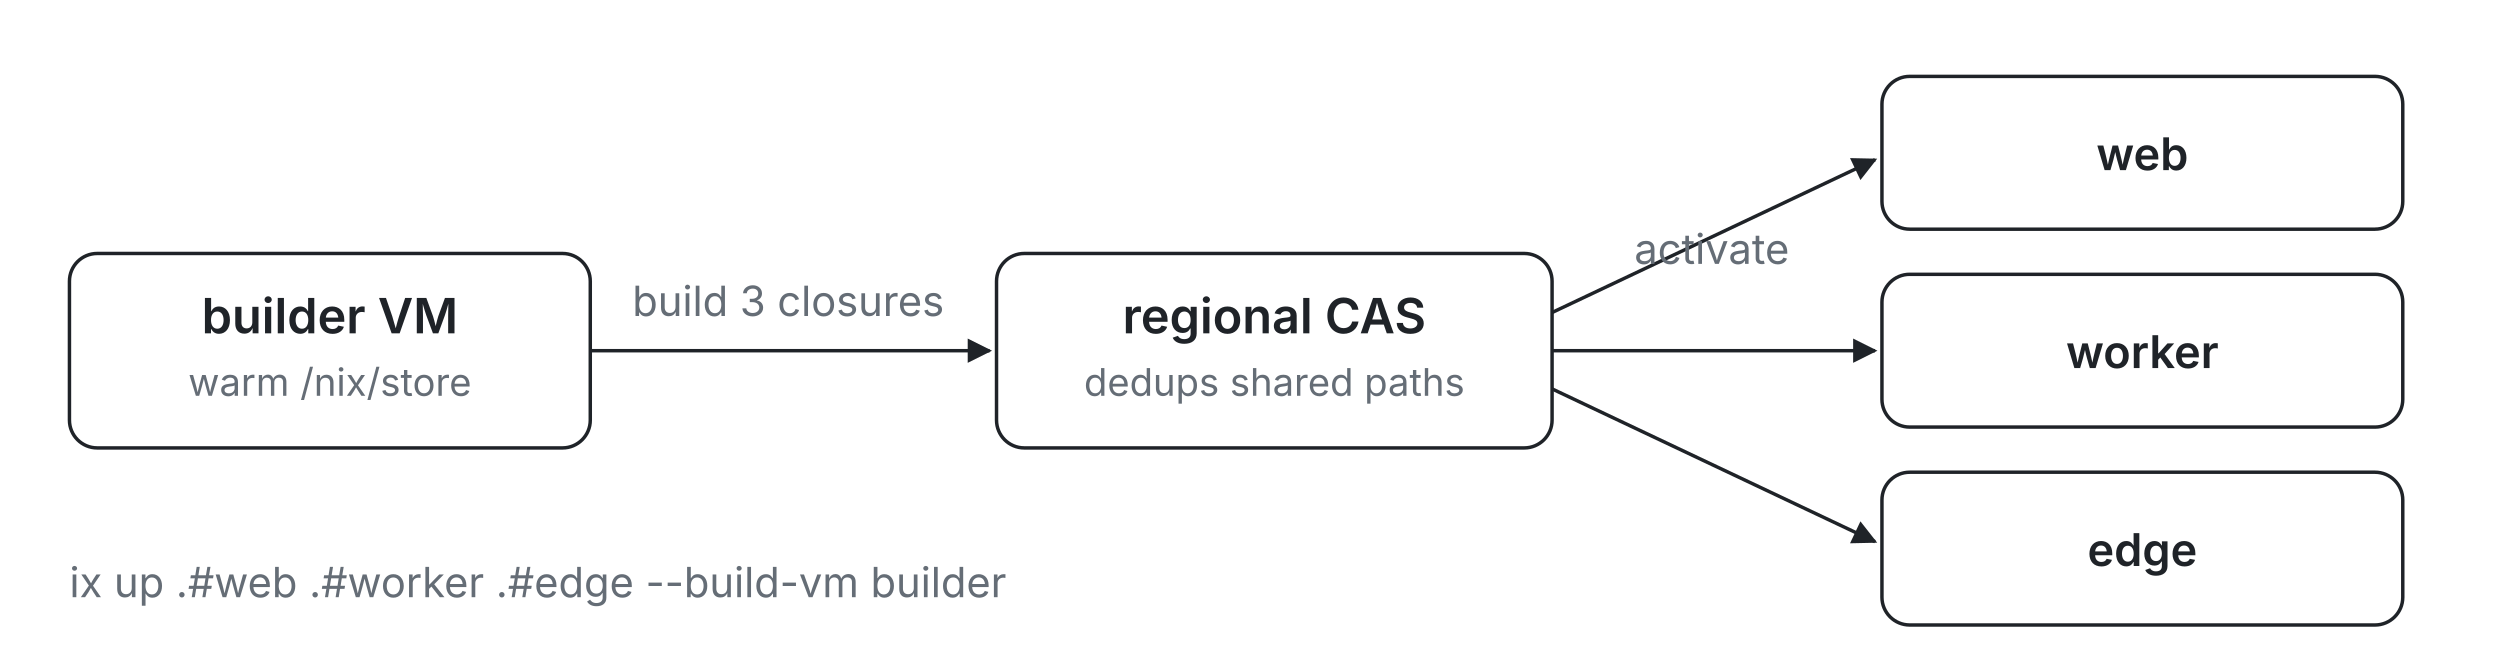
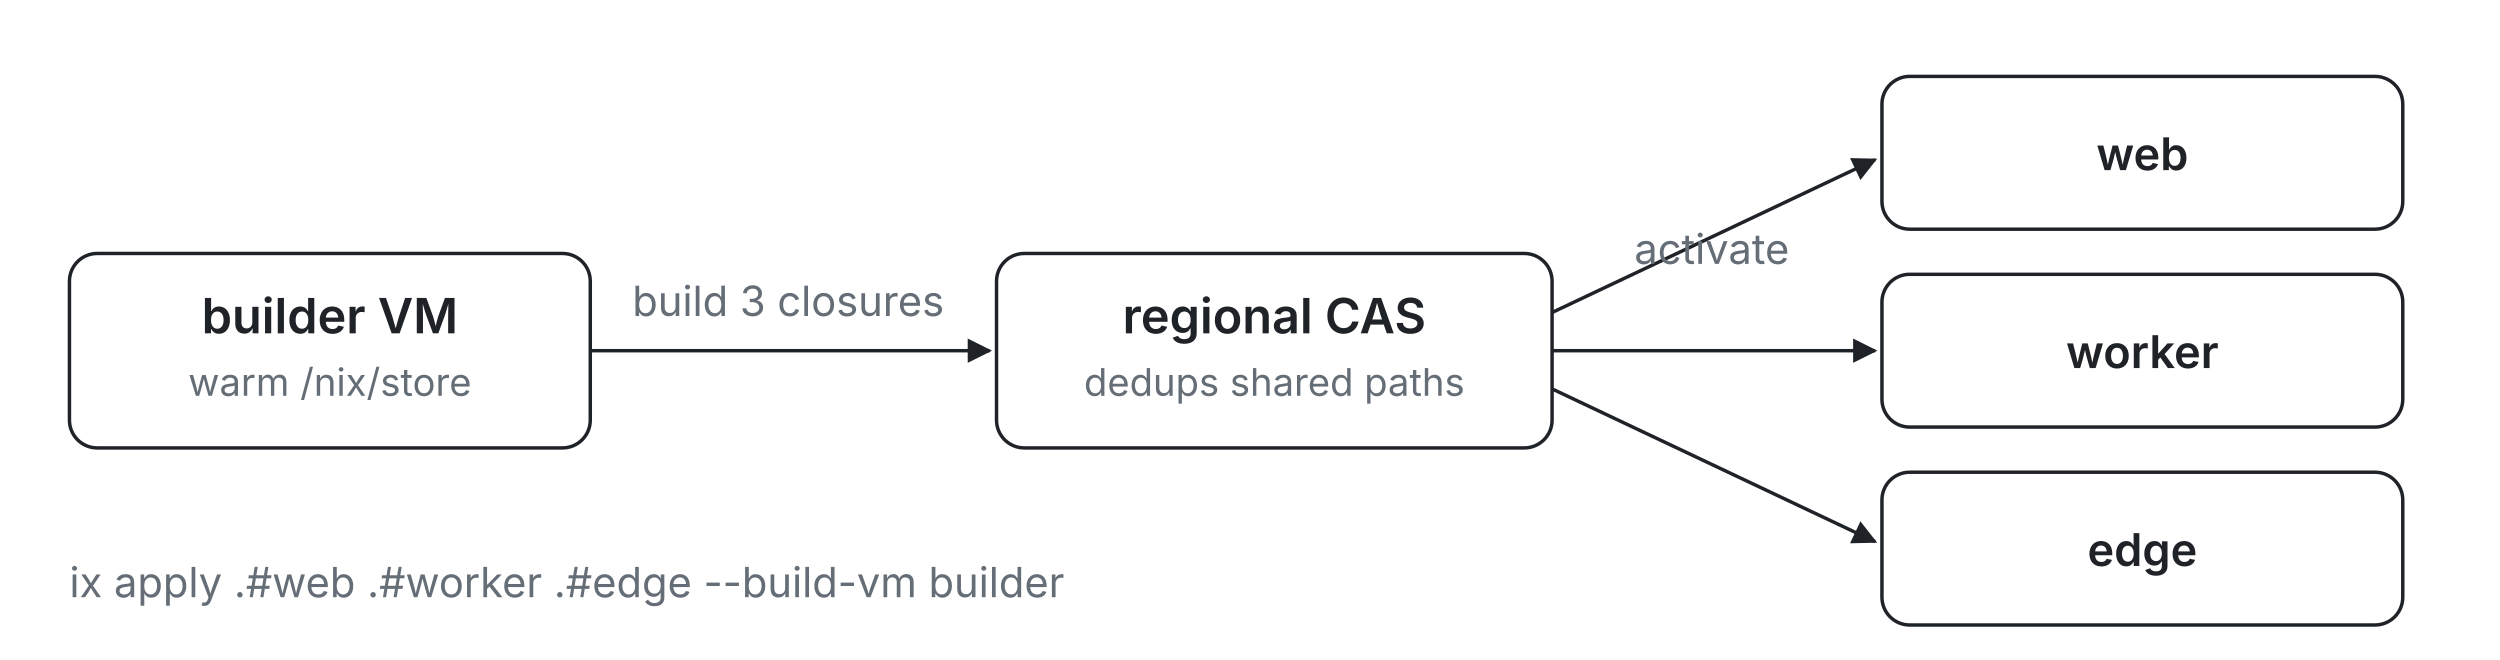
<svg xmlns="http://www.w3.org/2000/svg" viewBox="0 0 720 190" role="img" font-family="system-ui, -apple-system, 'Segoe UI', sans-serif">
  <style>
    svg { color: #1f2328; }
    .muted { fill: #656d76; }
    .accent { fill: #8250df; }
    text { fill: currentColor; }
    .box { stroke: currentColor; fill: none; }
    .edge { stroke: currentColor; fill: none; marker-end: url(#arrow); }
    @media (prefers-color-scheme: dark) {
      svg { color: #e6edf3; }
      .muted { fill: #8b949e; }
      .accent { fill: #a371f7; }
    }
  </style>
  <defs>
    <marker id="arrow" viewBox="0 0 10 10" refX="9" refY="5" markerWidth="7" markerHeight="7" orient="auto-start-reverse">
      <path d="M0,0 L10,5 L0,10 z" fill="currentColor" />
    </marker>
  </defs>
  <rect class="box" x="20" y="73" width="150" height="56" rx="8" />
  <text x="95" y="96" text-anchor="middle" font-size="14" font-weight="600">builder VM</text>
  <text x="95" y="114" text-anchor="middle" font-size="11" class="muted">warm /nix/store</text>
  <line class="edge" x1="170" y1="101" x2="285" y2="101" />
  <text x="227" y="91" text-anchor="middle" font-size="12" class="muted">build 3 closures</text>
  <rect class="box" x="287" y="73" width="160" height="56" rx="8" />
  <text x="367" y="96" text-anchor="middle" font-size="14" font-weight="600">regional CAS</text>
  <text x="367" y="114" text-anchor="middle" font-size="11" class="muted">dedups shared paths</text>
  <line class="edge" x1="447" y1="90" x2="540" y2="46" />
  <line class="edge" x1="447" y1="101" x2="540" y2="101" />
  <line class="edge" x1="447" y1="112" x2="540" y2="156" />
  <text x="493" y="76" text-anchor="middle" font-size="12" class="muted">activate</text>
  <rect class="box" x="542" y="22" width="150" height="44" rx="8" />
  <text x="617" y="49" text-anchor="middle" font-size="13" font-weight="600">web</text>
  <rect class="box" x="542" y="79" width="150" height="44" rx="8" />
  <text x="617" y="106" text-anchor="middle" font-size="13" font-weight="600">worker</text>
  <rect class="box" x="542" y="136" width="150" height="44" rx="8" />
  <text x="617" y="163" text-anchor="middle" font-size="13" font-weight="600">edge</text>
-   <text x="20" y="172" font-size="12" class="muted">ix up .#web .#worker .#edge --build-vm builder</text>
+   <text x="20" y="172" font-size="12" class="muted">ix apply .#web .#worker .#edge --build-vm builder</text>
</svg>
